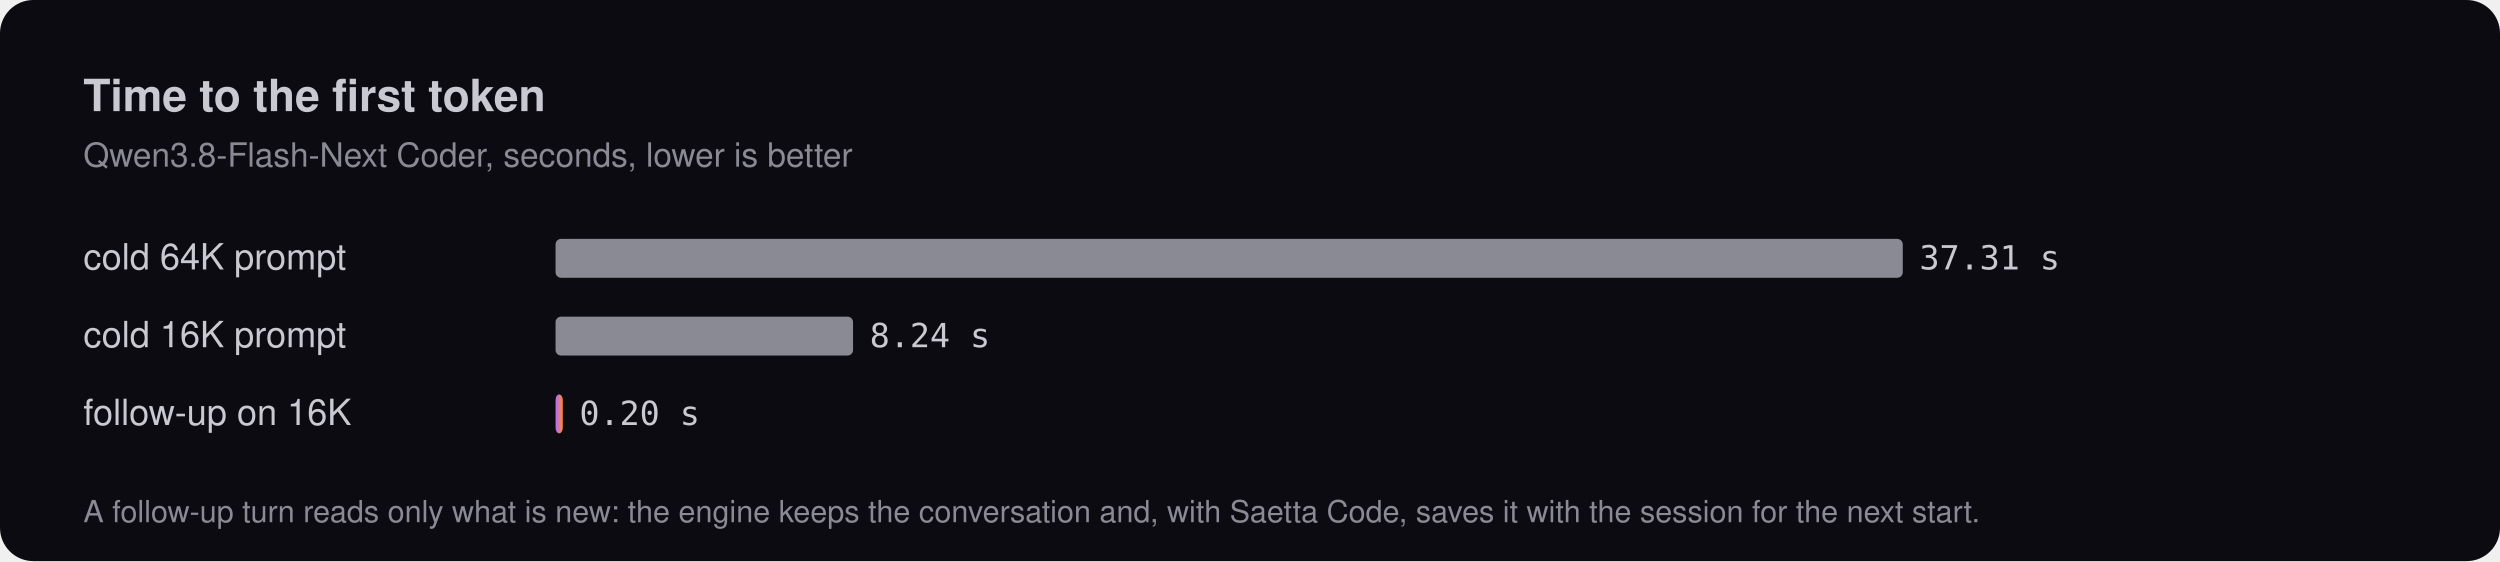
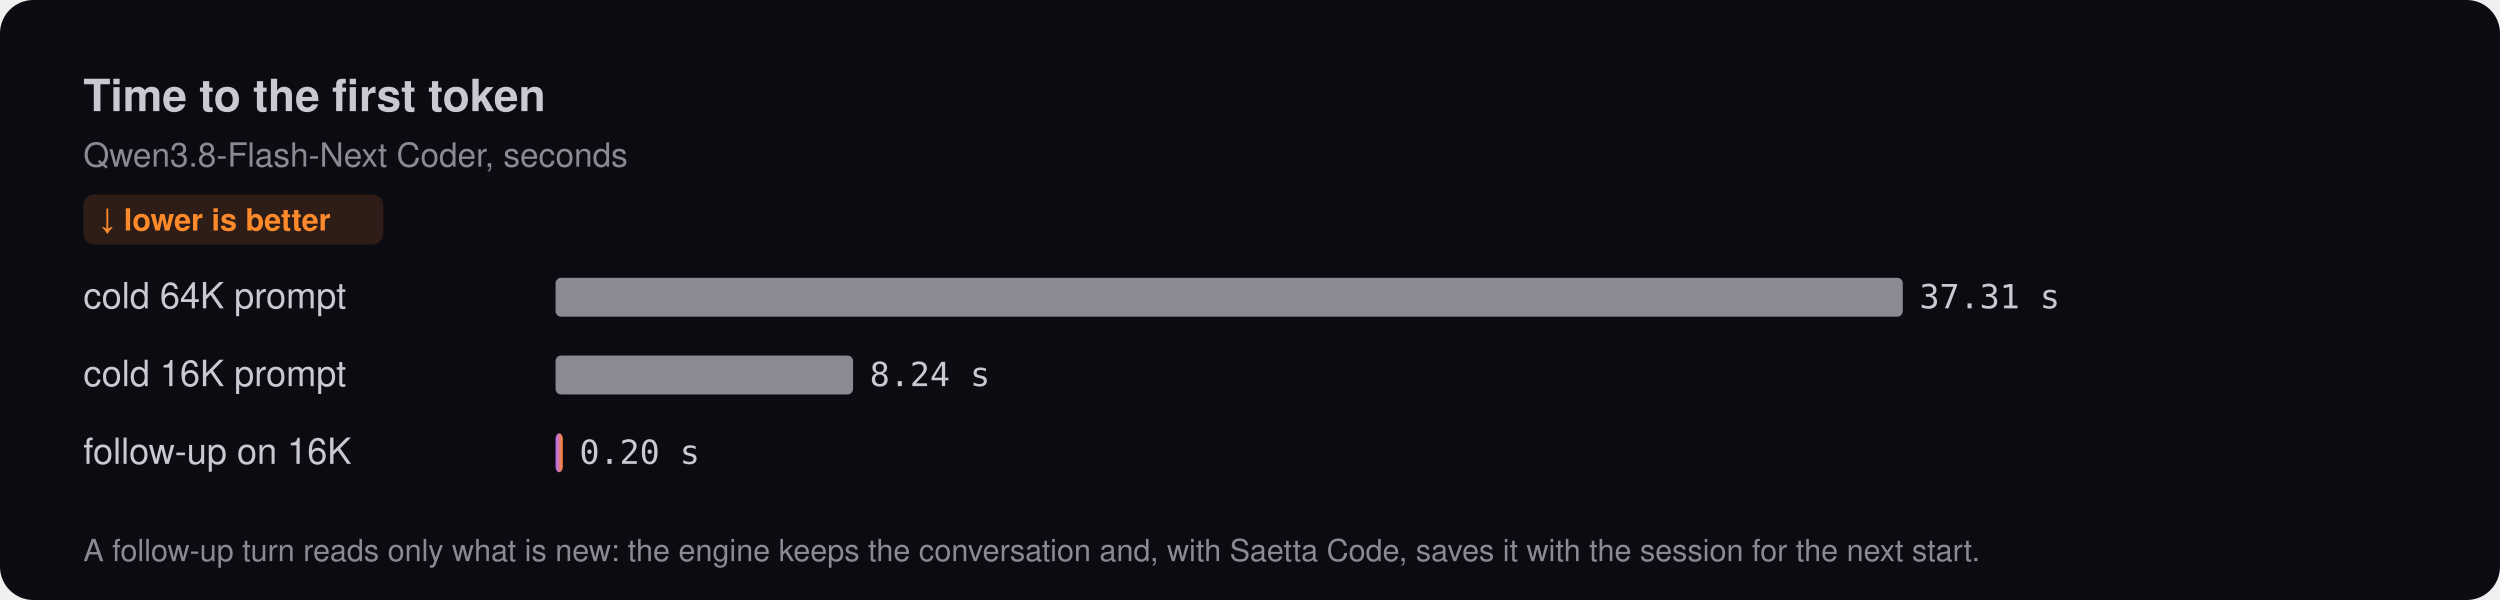
- <svg xmlns="http://www.w3.org/2000/svg" width="900" height="202" viewBox="0 0 900 202" font-family="-apple-system, Segoe UI, Helvetica, Arial, sans-serif">
+ <svg xmlns="http://www.w3.org/2000/svg" width="900" height="216" viewBox="0 0 900 216" font-family="-apple-system, Segoe UI, Helvetica, Arial, sans-serif">
  <defs>
    <linearGradient id="g" x1="0" x2="1">
      <stop offset="0" stop-color="#b26bff" />
      <stop offset="1" stop-color="#ff8a2b" />
    </linearGradient>
-     <style>.t{font-size:16px;font-weight:600;fill:#c9c9d1}.c{font-size:12px;fill:#8a8a95}.n{font-size:13px;fill:#c9c9d1}.v{font-size:12px;fill:#c9c9d1;font-family:ui-monospace,Menlo,monospace}.f{font-size:11px;fill:#8a8a95}</style>
+     <style>.t{font-size:16px;font-weight:600;fill:#c9c9d1}.c{font-size:12px;fill:#8a8a95}.n{font-size:13px;fill:#c9c9d1}.v{font-size:12px;fill:#c9c9d1;font-family:ui-monospace,Menlo,monospace}.f{font-size:11px;fill:#8a8a95}.nw{font-size:13px;font-weight:700;fill:#ffffff}.vw{font-size:12px;font-weight:700;fill:#ffffff;font-family:ui-monospace,Menlo,monospace}.w{font-size:10px;font-weight:700;fill:#ff8a2b;letter-spacing:.06em}.b{font-size:11px;font-weight:700;fill:#ff8a2b}</style>
  </defs>
-   <rect width="900" height="202" rx="12" fill="#0d0b12" />
+   <rect width="900" height="216" rx="12" fill="#0d0b12" />
  <text x="30" y="40" class="t">Time to the first token</text>
-   <text x="30" y="60" class="c">Qwen3.8-Flash-Next Coder, seconds, lower is better</text>
-   <text x="30" y="97" class="n">cold 64K prompt</text>
-   <rect x="200" y="86" width="485.0" height="14" rx="2" fill="#8a8a95" />
-   <text x="691.0" y="97" class="v">37.31 s</text>
-   <text x="30" y="125" class="n">cold 16K prompt</text>
-   <rect x="200" y="114" width="107.1" height="14" rx="2" fill="#8a8a95" />
-   <text x="313.1" y="125" class="v">8.24 s</text>
-   <text x="30" y="153" class="n">follow-up on 16K</text>
-   <rect x="200" y="142" width="2.6" height="14" rx="2" fill="url(#g)" />
-   <text x="208.6" y="153" class="v">0.20 s</text>
-   <text x="30" y="188" class="f">A follow-up turn reads only what is new: the engine keeps the conversation and, with Saetta Code, saves it with the session for the next start.</text>
+   <text x="30" y="60" class="c">Qwen3.8-Flash-Next Coder, seconds</text>
+   <rect x="30" y="70" width="108" height="18" rx="4" fill="#ff8a2b" fill-opacity="0.14" />
+   <text x="36" y="83" class="b">↓ lower is better</text>
+   <text x="30" y="111" class="n">cold 64K prompt</text>
+   <rect x="200" y="100" width="485.0" height="14" rx="2" fill="#8a8a95" />
+   <text x="691.0" y="111" class="v">37.31 s</text>
+   <text x="30" y="139" class="n">cold 16K prompt</text>
+   <rect x="200" y="128" width="107.1" height="14" rx="2" fill="#8a8a95" />
+   <text x="313.1" y="139" class="v">8.24 s</text>
+   <text x="30" y="167" class="n">follow-up on 16K</text>
+   <rect x="200" y="156" width="2.6" height="14" rx="2" fill="url(#g)" />
+   <text x="208.6" y="167" class="v">0.20 s</text>
+   <text x="30" y="202" class="f">A follow-up turn reads only what is new: the engine keeps the conversation and, with Saetta Code, saves it with the session for the next start.</text>
</svg>
